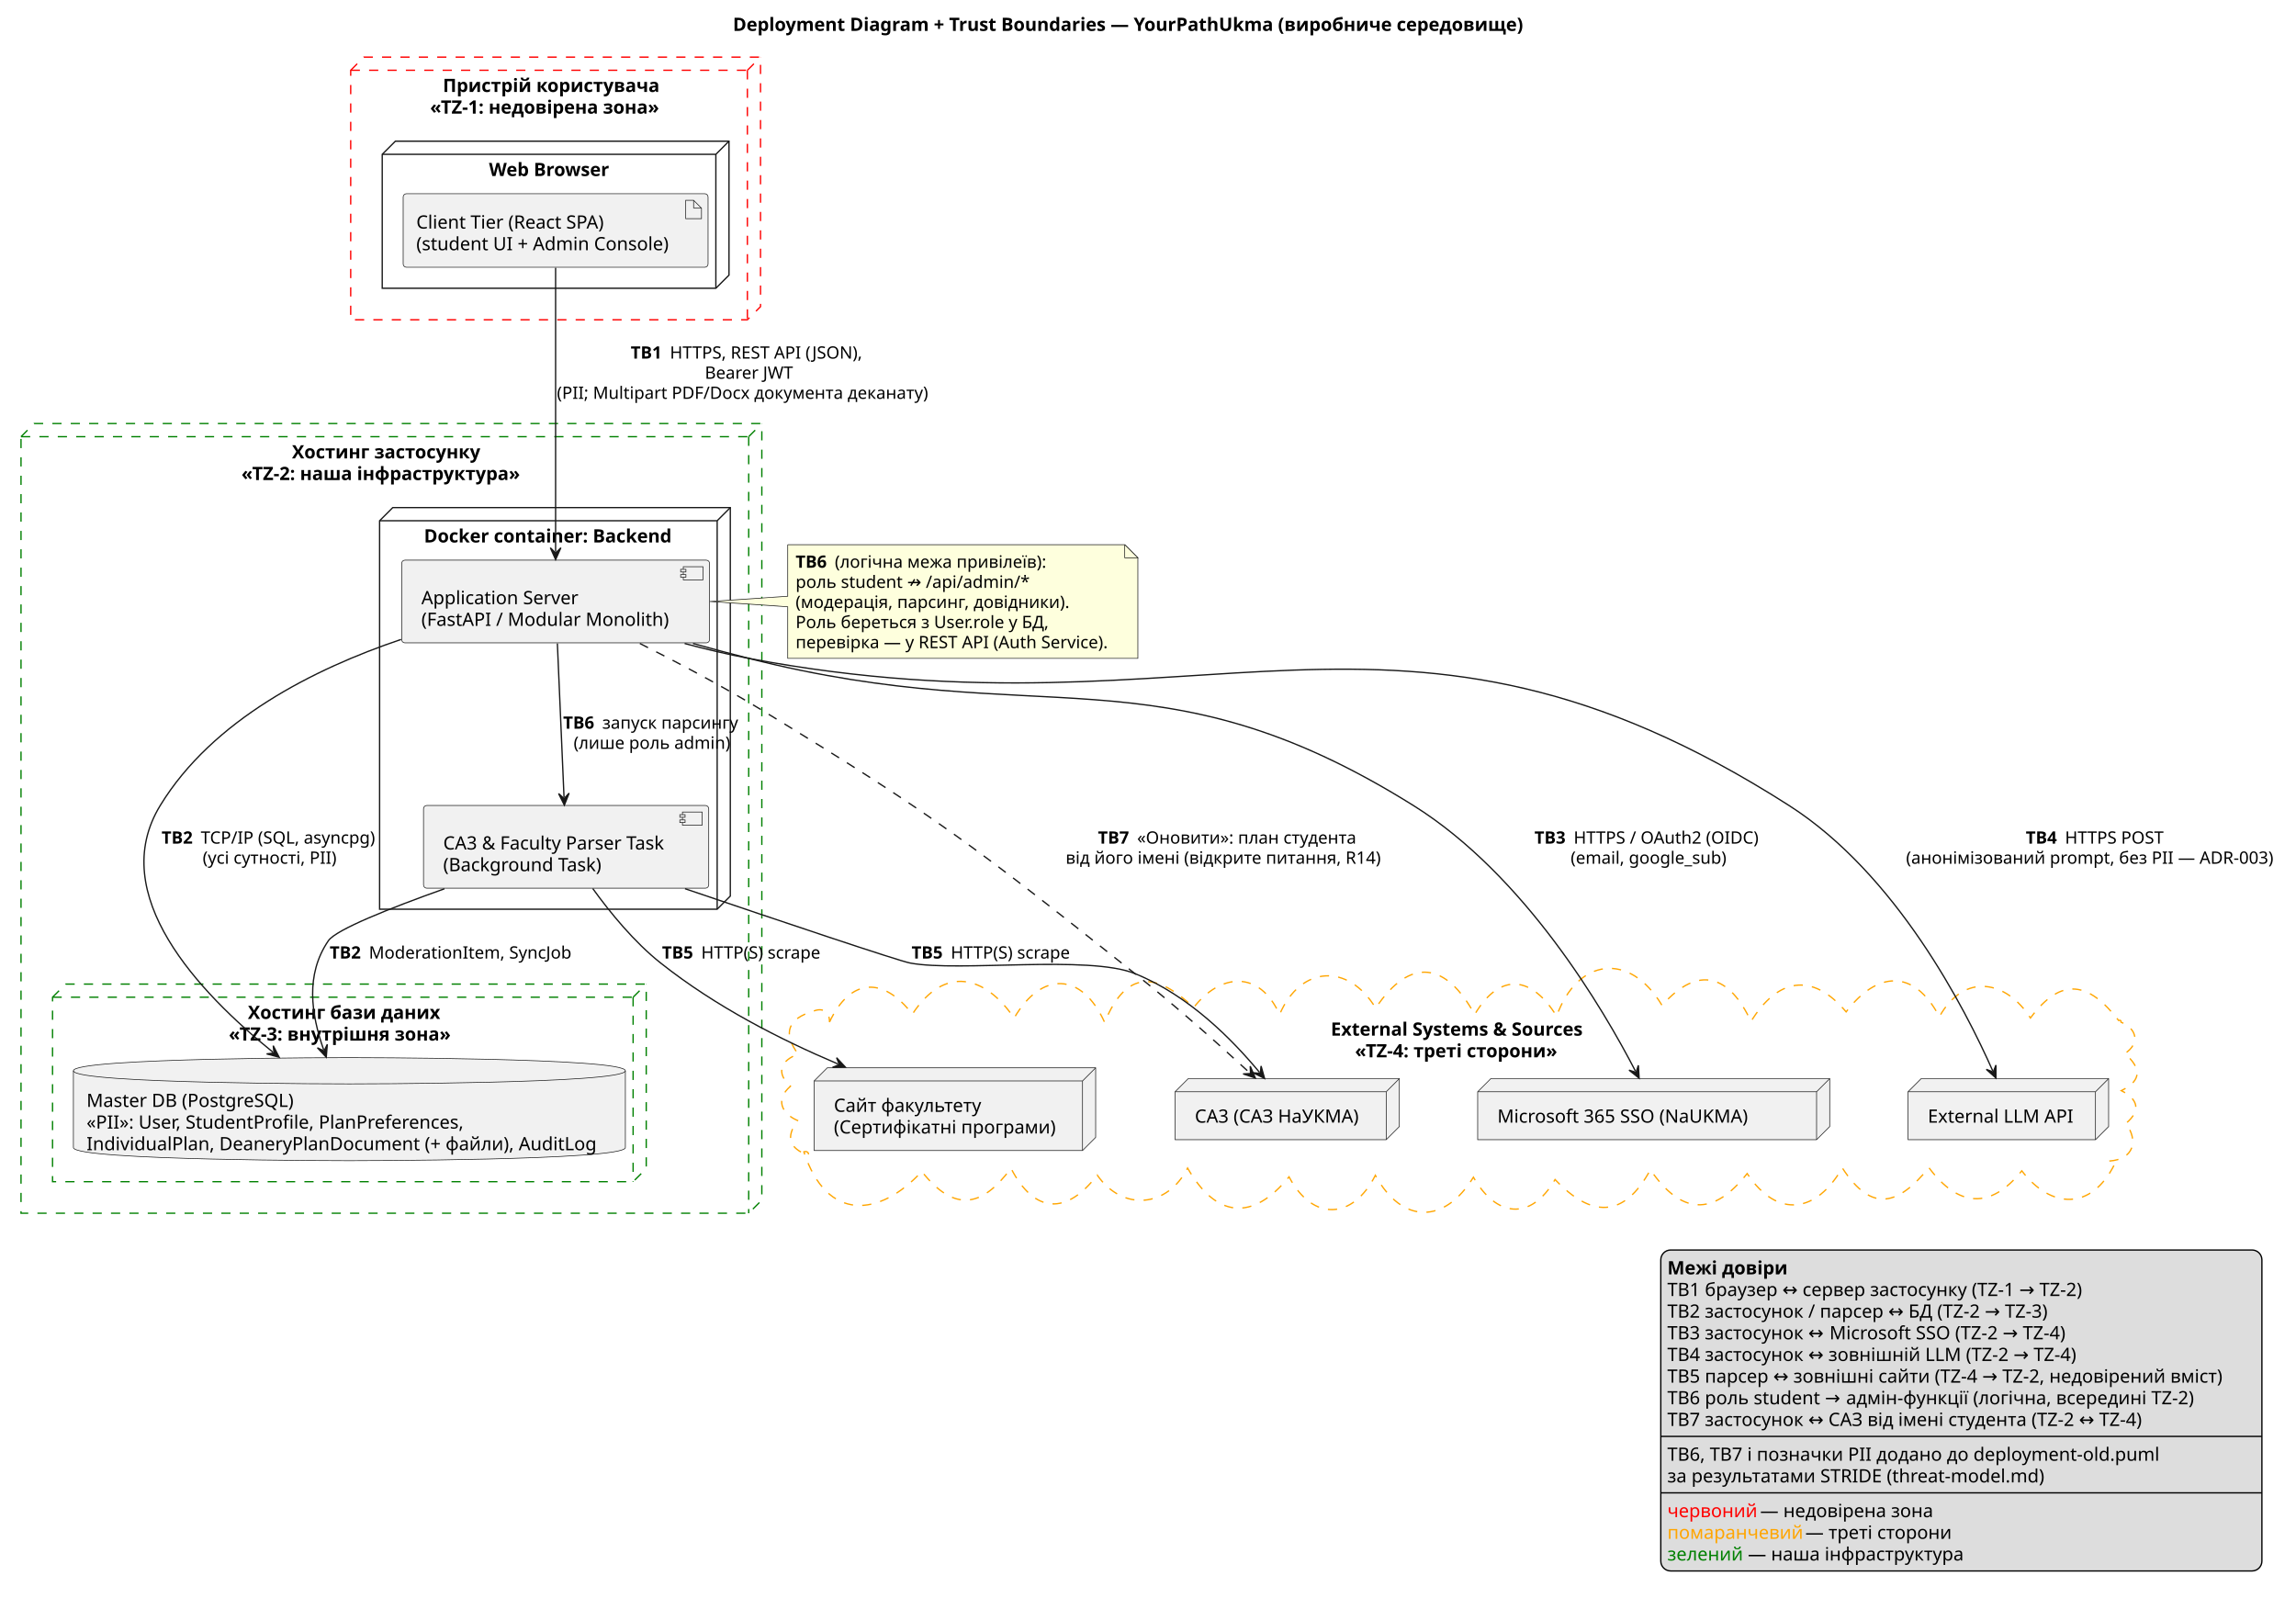
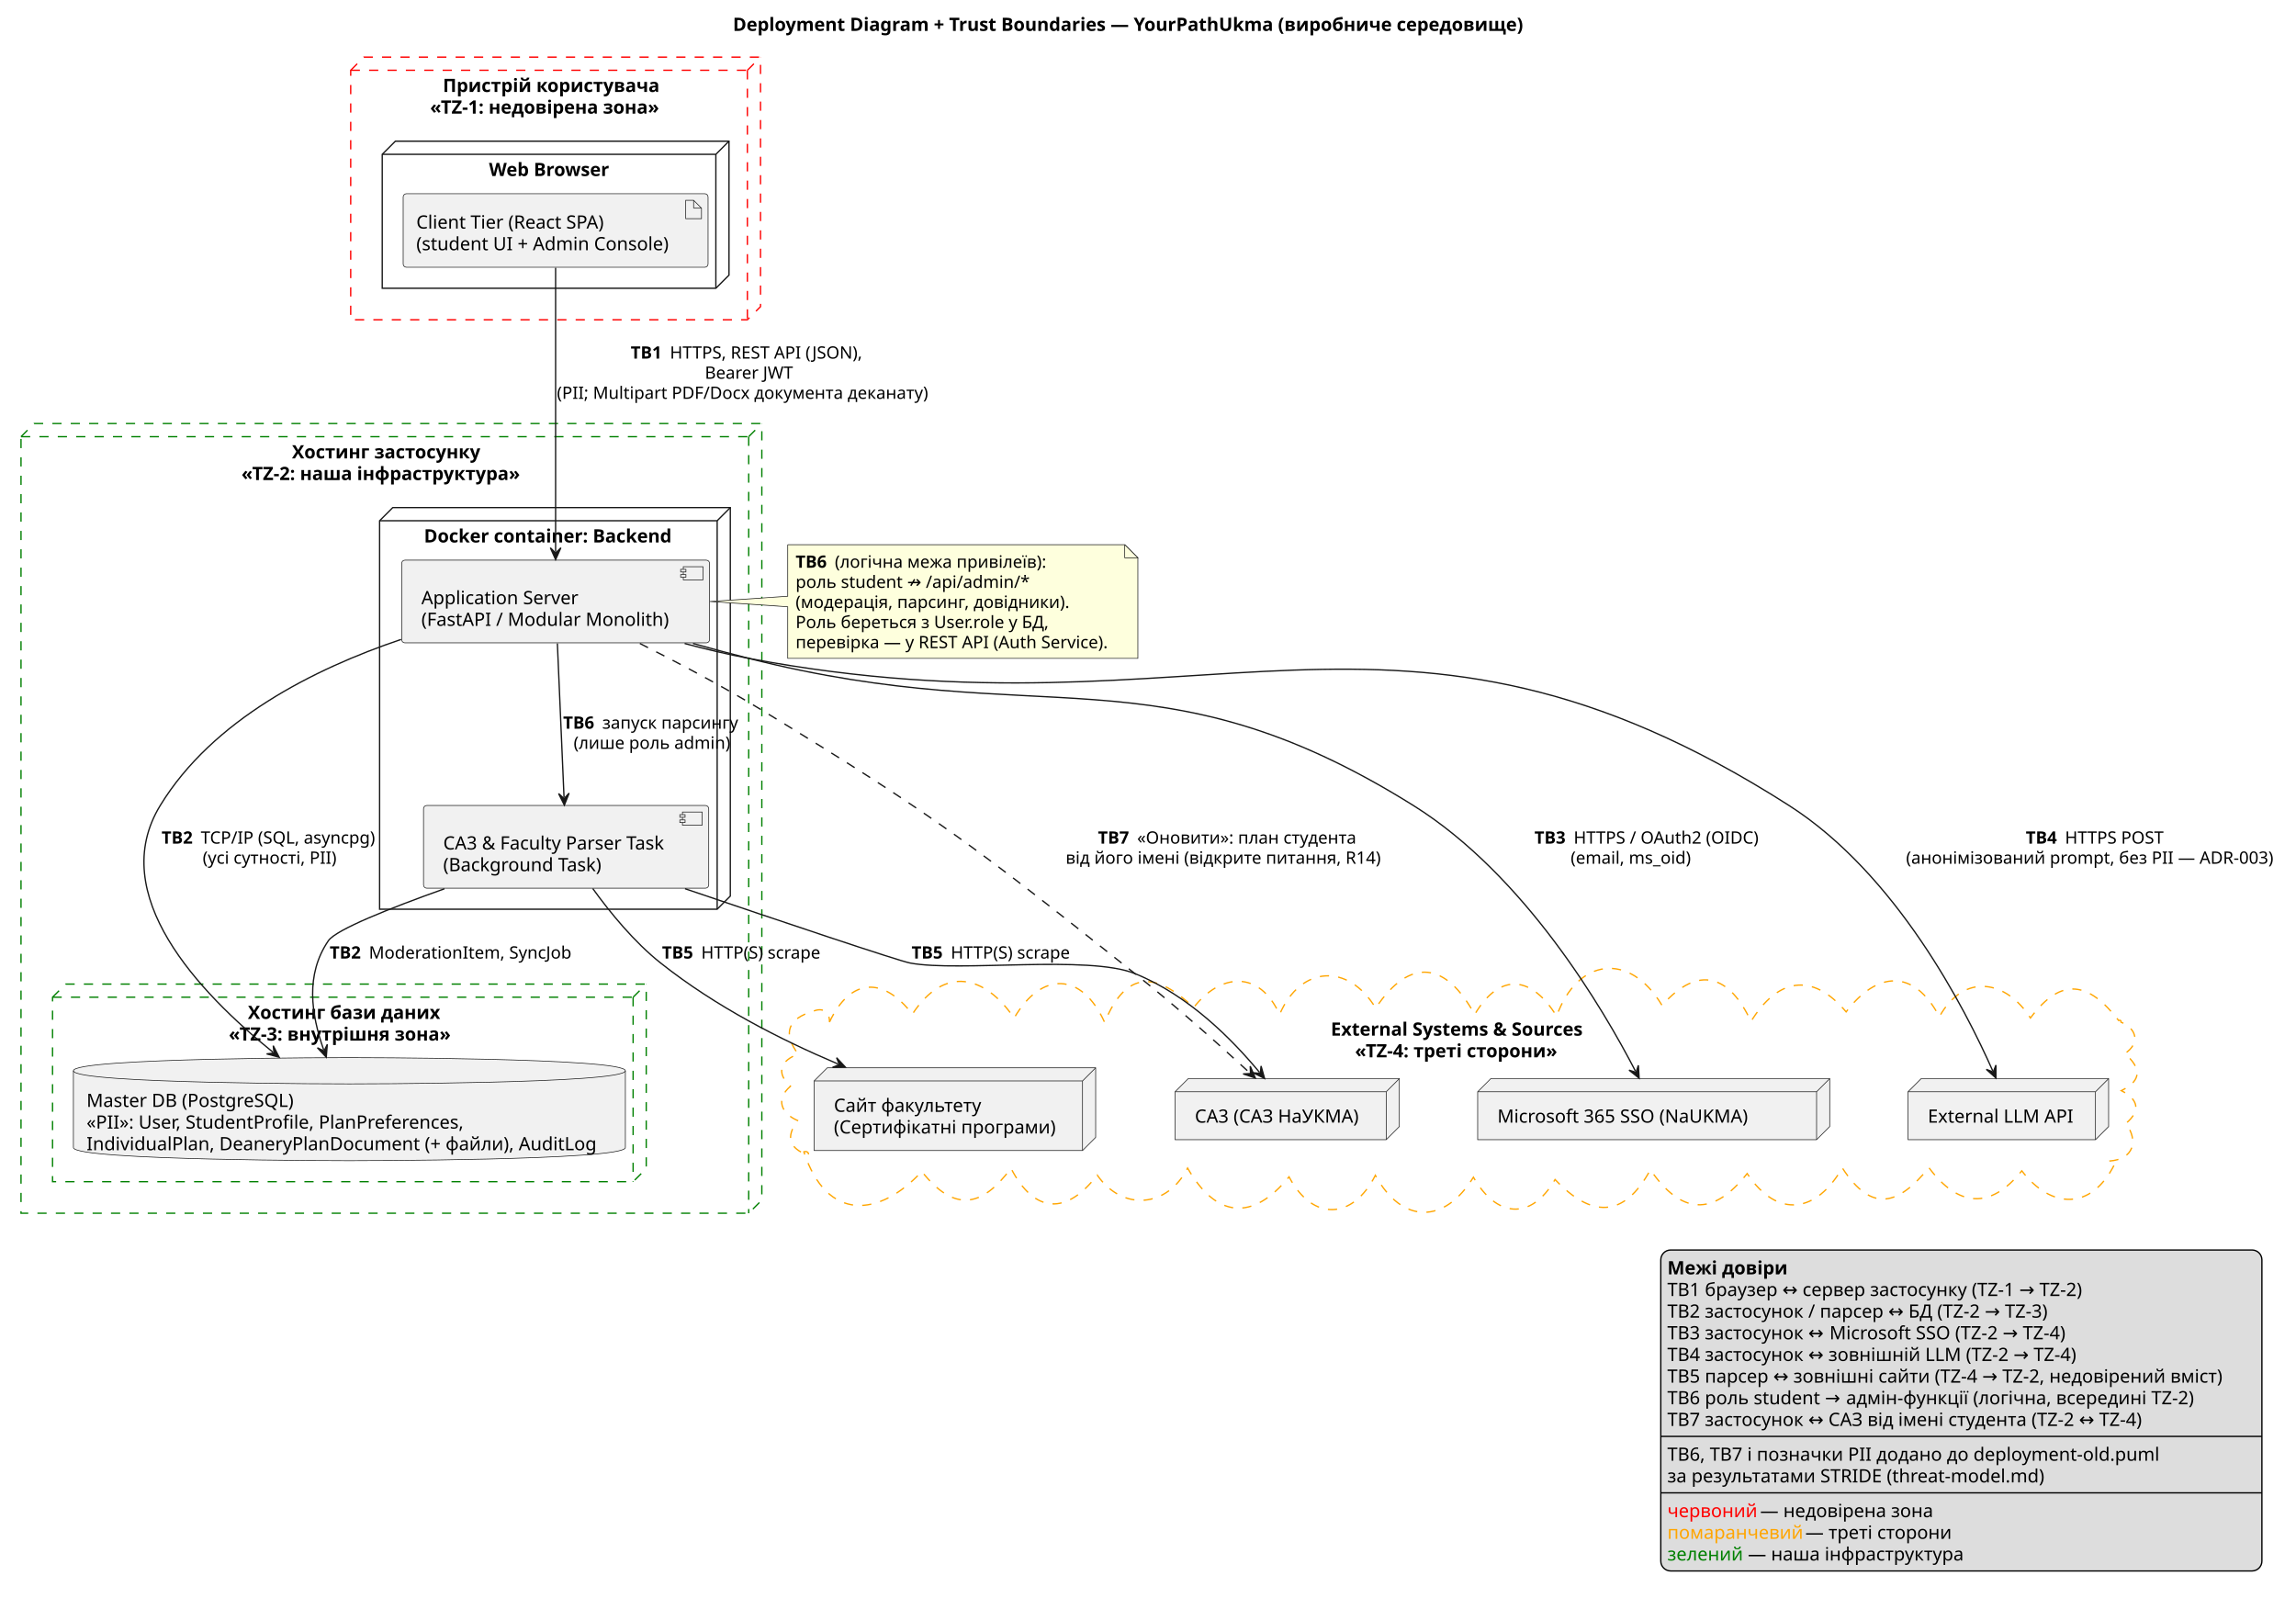
<svg xmlns="http://www.w3.org/2000/svg" contentStyleType="text/css" height="1216px" preserveAspectRatio="none" style="width:1748px;height:1216px;background:#FFFFFF;" version="1.1" viewBox="0 0 1748 1216" width="1748px" zoomAndPan="magnify">
  <defs />
  <g>
    <text fill="#000000" font-family="sans-serif" font-size="14" font-weight="bold" lengthAdjust="spacing" textLength="618.112" x="557.964" y="23.535">Deployment Diagram + Trust Boundaries — YourPathUkma (виробниче середовище)</text>
    <g id="cluster_ClientZone">
      <polygon fill="none" points="267,53.488,277,43.488,579,43.488,579,233.458,569,243.458,267,243.458,267,53.488" style="stroke:#FF0000;stroke-width:1.0;stroke-dasharray:7.0,7.0;" />
      <line style="stroke:#FF0000;stroke-width:1.0;stroke-dasharray:7.0,7.0;" x1="569" x2="579" y1="53.488" y2="43.488" />
      <line style="stroke:#FF0000;stroke-width:1.0;stroke-dasharray:7.0,7.0;" x1="267" x2="569" y1="53.488" y2="53.488" />
      <line style="stroke:#FF0000;stroke-width:1.0;stroke-dasharray:7.0,7.0;" x1="569" x2="569" y1="53.488" y2="243.458" />
      <text fill="#000000" font-family="sans-serif" font-size="14" font-weight="bold" lengthAdjust="spacing" textLength="163.693" x="337.153" y="70.023">Пристрій користувача</text>
      <text fill="#000000" font-family="sans-serif" font-size="14" font-weight="bold" lengthAdjust="spacing" textLength="183.155" x="327.422" y="86.512">«TZ-1: недовірена зона»</text>
    </g>
    <g id="cluster_Browser">
      <polygon fill="none" points="291,117.488,301,107.488,555,107.488,555,209.458,545,219.458,291,219.458,291,117.488" style="stroke:#181818;stroke-width:1.0;" />
      <line style="stroke:#181818;stroke-width:1.0;" x1="545" x2="555" y1="117.488" y2="107.488" />
      <line style="stroke:#181818;stroke-width:1.0;" x1="291" x2="545" y1="117.488" y2="117.488" />
      <line style="stroke:#181818;stroke-width:1.0;" x1="545" x2="545" y1="117.488" y2="219.458" />
      <text fill="#000000" font-family="sans-serif" font-size="14" font-weight="bold" lengthAdjust="spacing" textLength="93.434" x="372.283" y="134.023">Web Browser</text>
    </g>
    <g id="cluster_Host">
      <polygon fill="none" points="16,332.458,26,322.458,580,322.458,580,913.668,570,923.668,16,923.668,16,332.458" style="stroke:#008000;stroke-width:1.0;stroke-dasharray:7.0,7.0;" />
      <line style="stroke:#008000;stroke-width:1.0;stroke-dasharray:7.0,7.0;" x1="570" x2="580" y1="332.458" y2="322.458" />
      <line style="stroke:#008000;stroke-width:1.0;stroke-dasharray:7.0,7.0;" x1="16" x2="570" y1="332.458" y2="332.458" />
      <line style="stroke:#008000;stroke-width:1.0;stroke-dasharray:7.0,7.0;" x1="570" x2="570" y1="332.458" y2="923.668" />
      <text fill="#000000" font-family="sans-serif" font-size="14" font-weight="bold" lengthAdjust="spacing" textLength="143.398" x="222.301" y="348.993">Хостинг застосунку</text>
      <text fill="#000000" font-family="sans-serif" font-size="14" font-weight="bold" lengthAdjust="spacing" textLength="220.391" x="183.805" y="365.482">«TZ-2: наша інфраструктура»</text>
    </g>
    <g id="cluster_BackendNode">
      <polygon fill="none" points="289,396.458,299,386.458,556,386.458,556,682.208,546,692.208,289,692.208,289,396.458" style="stroke:#181818;stroke-width:1.0;" />
      <line style="stroke:#181818;stroke-width:1.0;" x1="546" x2="556" y1="396.458" y2="386.458" />
      <line style="stroke:#181818;stroke-width:1.0;" x1="289" x2="546" y1="396.458" y2="396.458" />
      <line style="stroke:#181818;stroke-width:1.0;" x1="546" x2="546" y1="396.458" y2="692.208" />
      <text fill="#000000" font-family="sans-serif" font-size="14" font-weight="bold" lengthAdjust="spacing" textLength="191.447" x="322.776" y="412.993">Docker container: Backend</text>
    </g>
    <g id="cluster_DBNode">
      <polygon fill="none" points="40,759.208,50,749.208,492,749.208,492,889.668,482,899.668,40,899.668,40,759.208" style="stroke:#008000;stroke-width:1.0;stroke-dasharray:7.0,7.0;" />
      <line style="stroke:#008000;stroke-width:1.0;stroke-dasharray:7.0,7.0;" x1="482" x2="492" y1="759.208" y2="749.208" />
      <line style="stroke:#008000;stroke-width:1.0;stroke-dasharray:7.0,7.0;" x1="40" x2="482" y1="759.208" y2="759.208" />
      <line style="stroke:#008000;stroke-width:1.0;stroke-dasharray:7.0,7.0;" x1="482" x2="482" y1="759.208" y2="899.668" />
      <text fill="#000000" font-family="sans-serif" font-size="14" font-weight="bold" lengthAdjust="spacing" textLength="146.569" x="188.715" y="775.743">Хостинг бази даних</text>
      <text fill="#000000" font-family="sans-serif" font-size="14" font-weight="bold" lengthAdjust="spacing" textLength="175.649" x="174.175" y="792.232">«TZ-3: внутрішня зона»</text>
    </g>
    <g id="cluster_Ext">
      <path d="M631.508,778.154 C647.469,744.197 672.659,743.429 694.587,772.15 C719.274,734.399 750.061,742.721 772.073,775.106 C792.904,739.212 823.694,739.944 840.996,778.378 C857.772,737.545 880.755,740.535 908.786,767.049 C929.012,741.068 958.871,738.086 974.167,772.395 C990.168,734.999 1026.54,732.966 1047.342,767.513 C1073.887,727.687 1101.268,733.069 1122.694,772.387 C1142.467,739.168 1166.591,743.607 1185.09,773.644 C1200.913,729.308 1240.813,724.189 1265.353,765.473 C1293.379,733.726 1317.041,742.925 1333.071,777.687 C1352.963,745.313 1379.205,739.237 1405.51,770.371 C1428.661,739.806 1456.87,736.759 1476.489,774.065 C1495.542,739.899 1527.662,746.504 1545.826,775.048 C1569.846,742.653 1590.711,748.16 1613,776.948 C1614.102,776.471 1614.952,776.889 1614.766,778.212 C1626.825,782.995 1629.559,794.409 1617.679,802.11 C1629.828,812.72 1631.336,822.465 1614.973,830.342 C1627.595,836.64 1630.379,845.51 1618.499,855.273 C1628.392,868.832 1624.212,882.628 1606,883.928 C1608.345,882.439 1609.852,884.077 1609.903,886.325 C1592.208,921.798 1561.561,920.559 1539.239,891.384 C1515.145,921.373 1490.612,918.708 1468.543,888.986 C1445.703,916.799 1425.517,924.593 1402.553,889.116 C1383.386,922.967 1353.457,928.664 1330.153,893.453 C1304.089,926.585 1279.909,924.66 1256.478,890.567 C1236.099,928.259 1211.103,926.724 1183.916,898.006 C1165.093,930.282 1138.793,926.306 1121.747,896.234 C1099.873,931.951 1067.554,932.26 1047.094,894.792 C1030.187,928.448 999.499,930.37 981.379,895.963 C953.476,930.247 925.802,927.165 904.138,889.287 C889.026,919.167 854.972,922.765 835.346,894.641 C812.177,924.977 787.661,924.412 769.674,889.431 C747.353,919.696 726.312,922.875 701.776,891.886 C669.493,926.833 629.523,930.568 612,876.928 C613.997,876.241 616.012,877.153 615.439,879.679 C600.748,874.057 597.981,866.085 607.182,853.054 C595.125,847.943 589.977,837.052 601.806,827.01 C590.103,816.63 594.828,807.014 607.706,802.567 C595.473,786.327 600.17,775.433 619,769.948 C626.131,766.824 631.738,770.059 631.508,778.154 " fill="none" style="stroke:#FFA500;stroke-width:1.0;stroke-dasharray:7.0,7.0;" />
      <text fill="#000000" font-family="sans-serif" font-size="14" font-weight="bold" lengthAdjust="spacing" textLength="198.68" x="1013.16" y="788.483">External Systems &amp; Sources</text>
      <text fill="#000000" font-family="sans-serif" font-size="14" font-weight="bold" lengthAdjust="spacing" textLength="161.855" x="1031.573" y="804.972">«TZ-4: треті сторони»</text>
    </g>
    <g id="elem_SPA">
      <rect fill="#F1F1F1" height="55.977" rx="2.5" ry="2.5" style="stroke:#181818;stroke-width:0.5;" width="232.118" x="306.94" y="147.488" />
      <polygon fill="#F1F1F1" points="522.058,152.488,522.058,166.488,534.058,166.488,534.058,158.488,528.058,152.488,522.058,152.488" style="stroke:#181818;stroke-width:0.5;" />
      <line style="stroke:#181818;stroke-width:0.5;" x1="528.058" x2="528.058" y1="152.488" y2="158.488" />
      <line style="stroke:#181818;stroke-width:0.5;" x1="534.058" x2="528.058" y1="158.488" y2="158.488" />
      <text fill="#000000" font-family="sans-serif" font-size="14" lengthAdjust="spacing" textLength="150.056" x="316.94" y="174.023">Client Tier (React SPA)</text>
      <text fill="#000000" font-family="sans-serif" font-size="14" lengthAdjust="spacing" textLength="202.118" x="316.94" y="190.512">(student UI + Admin Console)</text>
    </g>
    <g id="elem_App">
      <rect fill="#F1F1F1" height="62.977" rx="2.5" ry="2.5" style="stroke:#181818;stroke-width:0.5;" width="234.407" x="305.8" y="426.458" />
      <rect fill="#F1F1F1" height="10" style="stroke:#181818;stroke-width:0.5;" width="15" x="520.207" y="431.458" />
      <rect fill="#F1F1F1" height="2" style="stroke:#181818;stroke-width:0.5;" width="4" x="518.207" y="433.458" />
      <rect fill="#F1F1F1" height="2" style="stroke:#181818;stroke-width:0.5;" width="4" x="518.207" y="437.458" />
      <text fill="#000000" font-family="sans-serif" font-size="14" lengthAdjust="spacing" textLength="123.122" x="320.8" y="459.993">Application Server</text>
      <text fill="#000000" font-family="sans-serif" font-size="14" lengthAdjust="spacing" textLength="194.407" x="320.8" y="476.482">(FastAPI / Modular Monolith)</text>
    </g>
    <g id="elem_Parser">
      <rect fill="#F1F1F1" height="62.977" rx="2.5" ry="2.5" style="stroke:#181818;stroke-width:0.5;" width="217.14" x="322.43" y="613.228" />
      <rect fill="#F1F1F1" height="10" style="stroke:#181818;stroke-width:0.5;" width="15" x="519.57" y="618.228" />
      <rect fill="#F1F1F1" height="2" style="stroke:#181818;stroke-width:0.5;" width="4" x="517.57" y="620.228" />
      <rect fill="#F1F1F1" height="2" style="stroke:#181818;stroke-width:0.5;" width="4" x="517.57" y="624.228" />
      <text fill="#000000" font-family="sans-serif" font-size="14" lengthAdjust="spacing" textLength="177.14" x="337.43" y="646.763">CA3 &amp; Faculty Parser Task</text>
      <text fill="#000000" font-family="sans-serif" font-size="14" lengthAdjust="spacing" textLength="125.822" x="337.43" y="663.252">(Background Task)</text>
    </g>
    <g id="elem_DB">
      <path d="M55.88,815.208 C55.88,805.208 265.995,805.208 265.995,805.208 C265.995,805.208 476.111,805.208 476.111,815.208 L476.111,873.673 C476.111,883.673 265.995,883.673 265.995,883.673 C265.995,883.673 55.88,883.673 55.88,873.673 L55.88,815.208 " fill="#F1F1F1" style="stroke:#181818;stroke-width:0.5;" />
      <path d="M55.88,815.208 C55.88,825.208 265.995,825.208 265.995,825.208 C265.995,825.208 476.111,825.208 476.111,815.208 " fill="none" style="stroke:#181818;stroke-width:0.5;" />
      <text fill="#000000" font-family="sans-serif" font-size="14" lengthAdjust="spacing" textLength="159.045" x="65.88" y="842.743">Master DB (PostgreSQL)</text>
      <text fill="#000000" font-family="sans-serif" font-size="14" lengthAdjust="spacing" textLength="293.699" x="65.88" y="859.232">«PII»: User, StudentProfile, PlanPreferences,</text>
      <text fill="#000000" font-family="sans-serif" font-size="14" lengthAdjust="spacing" textLength="400.231" x="65.88" y="875.72">IndividualPlan, DeaneryPlanDocument (+ файли), AuditLog</text>
    </g>
    <g id="elem_Google">
      <polygon fill="#F1F1F1" points="1124.99,831.188,1134.99,821.188,1393.003,821.188,1393.003,857.677,1383.003,867.677,1124.99,867.677,1124.99,831.188" style="stroke:#181818;stroke-width:0.5;" />
      <line style="stroke:#181818;stroke-width:0.5;" x1="1383.003" x2="1393.003" y1="831.188" y2="821.188" />
      <line style="stroke:#181818;stroke-width:0.5;" x1="1124.99" x2="1383.003" y1="831.188" y2="831.188" />
      <line style="stroke:#181818;stroke-width:0.5;" x1="1383.003" x2="1383.003" y1="831.188" y2="867.677" />
      <text fill="#000000" font-family="sans-serif" font-size="14" lengthAdjust="spacing" textLength="228.013" x="1139.99" y="854.723">Microsoft 365 SSO (NaUKMA)</text>
    </g>
    <g id="elem_LLM">
      <polygon fill="#F1F1F1" points="1452.66,831.188,1462.66,821.188,1605.344,821.188,1605.344,857.677,1595.344,867.677,1452.66,867.677,1452.66,831.188" style="stroke:#181818;stroke-width:0.5;" />
      <line style="stroke:#181818;stroke-width:0.5;" x1="1595.344" x2="1605.344" y1="831.188" y2="821.188" />
      <line style="stroke:#181818;stroke-width:0.5;" x1="1452.66" x2="1595.344" y1="831.188" y2="831.188" />
      <line style="stroke:#181818;stroke-width:0.5;" x1="1595.344" x2="1595.344" y1="831.188" y2="867.677" />
      <text fill="#000000" font-family="sans-serif" font-size="14" lengthAdjust="spacing" textLength="112.684" x="1467.66" y="854.723">External LLM API</text>
    </g>
    <g id="elem_CA3">
      <polygon fill="#F1F1F1" points="894.64,831.188,904.64,821.188,1065.364,821.188,1065.364,857.677,1055.364,867.677,894.64,867.677,894.64,831.188" style="stroke:#181818;stroke-width:0.5;" />
      <line style="stroke:#181818;stroke-width:0.5;" x1="1055.364" x2="1065.364" y1="831.188" y2="821.188" />
      <line style="stroke:#181818;stroke-width:0.5;" x1="894.64" x2="1055.364" y1="831.188" y2="831.188" />
      <line style="stroke:#181818;stroke-width:0.5;" x1="1055.364" x2="1055.364" y1="831.188" y2="867.677" />
      <text fill="#000000" font-family="sans-serif" font-size="14" lengthAdjust="spacing" textLength="130.724" x="909.64" y="854.723">CA3 (САЗ НаУКМА)</text>
    </g>
    <g id="elem_Faculty">
      <polygon fill="#F1F1F1" points="619.84,822.948,629.84,812.948,834.156,812.948,834.156,865.925,824.156,875.925,619.84,875.925,619.84,822.948" style="stroke:#181818;stroke-width:0.5;" />
      <line style="stroke:#181818;stroke-width:0.5;" x1="824.156" x2="834.156" y1="822.948" y2="812.948" />
      <line style="stroke:#181818;stroke-width:0.5;" x1="619.84" x2="824.156" y1="822.948" y2="822.948" />
      <line style="stroke:#181818;stroke-width:0.5;" x1="824.156" x2="824.156" y1="822.948" y2="875.925" />
      <text fill="#000000" font-family="sans-serif" font-size="14" lengthAdjust="spacing" textLength="115.801" x="634.84" y="846.483">Сайт факультету</text>
      <text fill="#000000" font-family="sans-serif" font-size="14" lengthAdjust="spacing" textLength="174.316" x="634.84" y="862.972">(Сертифікатні програми)</text>
    </g>
    <g id="elem_GMN16">
      <path d="M599.72,414.678 L599.72,453.948 L540.46,457.948 L599.72,461.948 L599.72,501.231 A0,0 0 0 0 599.72,501.231 L866.285,501.231 A0,0 0 0 0 866.285,501.231 L866.285,424.678 L856.285,414.678 L599.72,414.678 A0,0 0 0 0 599.72,414.678 " fill="#FEFFDD" style="stroke:#181818;stroke-width:0.5;" />
      <path d="M856.285,414.678 L856.285,424.678 L866.285,424.678 L856.285,414.678 " fill="#FEFFDD" style="stroke:#181818;stroke-width:0.5;" />
      <text fill="#000000" font-family="sans-serif" font-size="13" font-weight="bold" lengthAdjust="spacing" textLength="25.733" x="605.72" y="432.247">TB6</text>
      <text fill="#000000" font-family="sans-serif" font-size="13" lengthAdjust="spacing" textLength="162.564" x="635.567" y="432.247">(логічна межа привілеїв):</text>
      <text fill="#000000" font-family="sans-serif" font-size="13" lengthAdjust="spacing" textLength="183.542" x="605.72" y="447.557">роль student ↛ /api/admin/*</text>
      <text fill="#000000" font-family="sans-serif" font-size="13" lengthAdjust="spacing" textLength="217.522" x="605.72" y="462.868">(модерація, парсинг, довідники).</text>
      <text fill="#000000" font-family="sans-serif" font-size="13" lengthAdjust="spacing" textLength="198.06" x="605.72" y="478.178">Роль береться з User.role у БД,</text>
      <text fill="#000000" font-family="sans-serif" font-size="13" lengthAdjust="spacing" textLength="245.565" x="605.72" y="493.489">перевірка — у REST API (Auth Service).</text>
    </g>
    <g id="link_SPA_App">
      <path d="M423,203.878 C423,256.398 423,364.888 423,420.038 " fill="none" id="SPA-to-App" style="stroke:#181818;stroke-width:1.0;" />
      <polygon fill="#181818" points="423,426.038,427,417.038,423,421.038,419,417.038,423,426.038" style="stroke:#181818;stroke-width:1.0;" />
      <text fill="#000000" font-family="sans-serif" font-size="13" font-weight="bold" lengthAdjust="spacing" textLength="25.733" x="480.164" y="273.027">TB1</text>
      <text fill="#000000" font-family="sans-serif" font-size="13" lengthAdjust="spacing" textLength="150.338" x="510.011" y="273.027">HTTPS, REST API (JSON),</text>
      <text fill="#000000" font-family="sans-serif" font-size="13" lengthAdjust="spacing" textLength="67.279" x="536.617" y="288.337">Bearer JWT</text>
      <text fill="#000000" font-family="sans-serif" font-size="13" lengthAdjust="spacing" textLength="292.513" x="424" y="303.648">(PII; Multipart PDF/Docx документа деканату)</text>
    </g>
    <g id="link_App_DB">
      <path d="M305.34,486.818 C239.1,509.178 161.88,547.968 122,613.228 C80.58,681.008 151.403,755.528 207.843,801.118 " fill="none" id="App-to-DB" style="stroke:#181818;stroke-width:1.0;" />
      <polygon fill="#181818" points="212.51,804.888,208.022,796.121,208.62,801.746,202.995,802.345,212.51,804.888" style="stroke:#181818;stroke-width:1.0;" />
      <text fill="#000000" font-family="sans-serif" font-size="13" font-weight="bold" lengthAdjust="spacing" textLength="25.733" x="123" y="642.287">TB2</text>
      <text fill="#000000" font-family="sans-serif" font-size="13" lengthAdjust="spacing" textLength="138.588" x="152.847" y="642.287">TCP/IP (SQL, asyncpg)</text>
      <text fill="#000000" font-family="sans-serif" font-size="13" lengthAdjust="spacing" textLength="105.841" x="154.297" y="657.597">(усі сутності, PII)</text>
    </g>
    <g id="link_App_Google">
      <path d="M527.58,489.888 C541.8,493.838 556.23,497.728 570,501.228 C793.23,557.978 880.67,491.168 1076,613.228 C1161.3,666.528 1220.93,768.79 1245.15,815.551 " fill="none" id="App-to-Google" style="stroke:#181818;stroke-width:1.0;" />
      <polygon fill="#181818" points="1247.91,820.878,1247.322,811.047,1245.61,816.438,1240.219,814.726,1247.91,820.878" style="stroke:#181818;stroke-width:1.0;" />
      <text fill="#000000" font-family="sans-serif" font-size="13" font-weight="bold" lengthAdjust="spacing" textLength="25.733" x="1168.21" y="642.287">TB3</text>
      <text fill="#000000" font-family="sans-serif" font-size="13" lengthAdjust="spacing" textLength="148.656" x="1198.057" y="642.287">HTTPS / OAuth2 (OIDC)</text>
-       <text fill="#000000" font-family="sans-serif" font-size="13" lengthAdjust="spacing" textLength="123.316" x="1195.803" y="657.597">(email, google_sub)</text>
+       <text fill="#000000" font-family="sans-serif" font-size="13" lengthAdjust="spacing" textLength="95.968" x="1195.803" y="657.597">(email, ms_oid)</text>
    </g>
    <g id="link_App_LLM">
      <path d="M521.23,489.928 C537.41,494.238 554.08,498.218 570,501.228 C919.32,567.258 1062.46,421.768 1362,613.228 C1443.96,665.608 1496.237,768.214 1517.107,815.254 " fill="none" id="App-to-LLM" style="stroke:#181818;stroke-width:1.0;" />
      <polygon fill="#181818" points="1519.54,820.738,1519.546,810.889,1517.512,816.168,1512.234,814.134,1519.54,820.738" style="stroke:#181818;stroke-width:1.0;" />
      <text fill="#000000" font-family="sans-serif" font-size="13" font-weight="bold" lengthAdjust="spacing" textLength="25.733" x="1542.267" y="642.287">TB4</text>
      <text fill="#000000" font-family="sans-serif" font-size="13" lengthAdjust="spacing" textLength="76.8" x="1572.114" y="642.287">HTTPS POST</text>
      <text fill="#000000" font-family="sans-serif" font-size="13" lengthAdjust="spacing" textLength="288.901" x="1451.14" y="657.597">(анонімізований prompt, без PII — ADR-003)</text>
    </g>
    <g id="link_App_Parser">
      <path d="M424.34,489.878 C425.82,524.088 427.93,572.874 429.41,607.004 " fill="none" id="App-to-Parser" style="stroke:#181818;stroke-width:1.0;" />
      <polygon fill="#181818" points="429.67,612.998,433.276,603.833,429.453,608.003,425.284,604.18,429.67,612.998" style="stroke:#181818;stroke-width:1.0;" />
      <text fill="#000000" font-family="sans-serif" font-size="13" font-weight="bold" lengthAdjust="spacing" textLength="25.733" x="428.72" y="554.797">TB6</text>
      <text fill="#000000" font-family="sans-serif" font-size="13" lengthAdjust="spacing" textLength="106.425" x="458.567" y="554.797">запуск парсингу</text>
      <text fill="#000000" font-family="sans-serif" font-size="13" lengthAdjust="spacing" textLength="120.294" x="436.709" y="570.107">(лише роль admin)</text>
    </g>
    <g id="link_Parser_CA3">
      <path d="M521.51,676.598 C593.66,701.098 684.06,731.538 693,733.208 C730.4,740.178 828.74,726.928 864,741.208 C905.55,758.018 938.424,791.784 958.924,816.444 " fill="none" id="Parser-to-CA3" style="stroke:#181818;stroke-width:1.0;" />
      <polygon fill="#181818" points="962.76,821.058,960.083,811.58,959.564,817.213,953.931,816.694,962.76,821.058" style="stroke:#181818;stroke-width:1.0;" />
      <text fill="#000000" font-family="sans-serif" font-size="13" font-weight="bold" lengthAdjust="spacing" textLength="25.733" x="694" y="729.777">TB5</text>
      <text fill="#000000" font-family="sans-serif" font-size="13" lengthAdjust="spacing" textLength="93.958" x="723.847" y="729.777">HTTP(S) scrape</text>
    </g>
    <g id="link_Parser_Faculty">
      <path d="M451.28,676.478 C464.42,694.668 482.8,717.208 503,733.208 C545.22,766.638 593.698,791.231 638.108,810.111 " fill="none" id="Parser-to-Faculty" style="stroke:#181818;stroke-width:1.0;" />
      <polygon fill="#181818" points="643.63,812.458,636.912,805.256,639.029,810.502,633.782,812.618,643.63,812.458" style="stroke:#181818;stroke-width:1.0;" />
      <text fill="#000000" font-family="sans-serif" font-size="13" font-weight="bold" lengthAdjust="spacing" textLength="25.733" x="504" y="729.777">TB5</text>
      <text fill="#000000" font-family="sans-serif" font-size="13" lengthAdjust="spacing" textLength="93.958" x="533.847" y="729.777">HTTP(S) scrape</text>
    </g>
    <g id="link_Parser_DB">
      <path d="M338.4,676.638 C296.85,691.438 255.78,707.748 250,716.208 C232.35,742.028 236.902,772.167 246.402,799.217 " fill="none" id="Parser-to-DB" style="stroke:#181818;stroke-width:1.0;" />
      <polygon fill="#181818" points="248.39,804.878,249.182,795.061,246.733,800.161,241.634,797.712,248.39,804.878" style="stroke:#181818;stroke-width:1.0;" />
      <text fill="#000000" font-family="sans-serif" font-size="13" font-weight="bold" lengthAdjust="spacing" textLength="25.733" x="251" y="729.777">TB2</text>
      <text fill="#000000" font-family="sans-serif" font-size="13" lengthAdjust="spacing" textLength="156.724" x="280.847" y="729.777">ModerationItem, SyncJob</text>
    </g>
    <g id="link_App_CA3">
      <path d="M487.12,489.878 C516.27,504.558 550.89,522.878 581,541.228 C712.52,621.368 743.41,645.408 864,741.208 C896.79,767.248 928.277,795.453 951.327,816.683 " fill="none" id="App-to-CA3" style="stroke:#181818;stroke-width:1.0;stroke-dasharray:7.0,7.0;" />
      <polygon fill="#181818" points="955.74,820.748,951.83,811.709,952.062,817.361,946.41,817.593,955.74,820.748" style="stroke:#181818;stroke-width:1.0;" />
      <text fill="#000000" font-family="sans-serif" font-size="13" font-weight="bold" lengthAdjust="spacing" textLength="25.733" x="835.872" y="642.287">TB7</text>
      <text fill="#000000" font-family="sans-serif" font-size="13" lengthAdjust="spacing" textLength="170.587" x="865.718" y="642.287">«Оновити»: план студента</text>
      <text fill="#000000" font-family="sans-serif" font-size="13" lengthAdjust="spacing" textLength="249.577" x="811.3" y="657.597">від його імені (відкрите питання, R14)</text>
    </g>
    <rect fill="#DDDDDD" height="244.348" id="_legend" rx="7.5" ry="7.5" style="stroke:#000000;stroke-width:1.0;" width="457.637" x="1264.403" y="951.668" />
    <text fill="#000000" font-family="sans-serif" font-size="14" font-weight="bold" lengthAdjust="spacing" textLength="91.513" x="1269.403" y="970.203">Межі довіри</text>
    <text fill="#000000" font-family="sans-serif" font-size="14" lengthAdjust="spacing" textLength="340.614" x="1269.403" y="986.692">TB1 браузер ↔ сервер застосунку (TZ-1 → TZ-2)</text>
    <text fill="#000000" font-family="sans-serif" font-size="14" lengthAdjust="spacing" textLength="317.953" x="1269.403" y="1003.18">TB2 застосунок / парсер ↔ БД (TZ-2 → TZ-3)</text>
    <text fill="#000000" font-family="sans-serif" font-size="14" lengthAdjust="spacing" textLength="312.122" x="1269.403" y="1019.668">TB3 застосунок ↔ Microsoft SSO (TZ-2 → TZ-4)</text>
    <text fill="#000000" font-family="sans-serif" font-size="14" lengthAdjust="spacing" textLength="334.147" x="1269.403" y="1036.157">TB4 застосунок ↔ зовнішній LLM (TZ-2 → TZ-4)</text>
    <text fill="#000000" font-family="sans-serif" font-size="14" lengthAdjust="spacing" textLength="447.637" x="1269.403" y="1052.645">TB5 парсер ↔ зовнішні сайти (TZ-4 → TZ-2, недовірений вміст)</text>
    <text fill="#000000" font-family="sans-serif" font-size="14" lengthAdjust="spacing" textLength="424.819" x="1269.403" y="1069.133">TB6 роль student → адмін-функції (логічна, всередині TZ-2)</text>
    <text fill="#000000" font-family="sans-serif" font-size="14" lengthAdjust="spacing" textLength="390.701" x="1269.403" y="1085.621">TB7 застосунок ↔ САЗ від імені студента (TZ-2 ↔ TZ-4)</text>
    <line style="stroke:#000000;stroke-width:1.0;" x1="1264.403" x2="1722.041" y1="1093.574" y2="1093.574" />
    <text fill="#000000" font-family="sans-serif" font-size="14" lengthAdjust="spacing" textLength="390.681" x="1269.403" y="1112.11">TB6, TB7 і позначки PII додано до deployment-old.puml</text>
    <text fill="#000000" font-family="sans-serif" font-size="14" lengthAdjust="spacing" textLength="295.647" x="1269.403" y="1128.598">за результатами STRIDE (threat-model.md)</text>
    <line style="stroke:#000000;stroke-width:1.0;" x1="1264.403" x2="1722.041" y1="1136.551" y2="1136.551" />
    <text fill="#FF0000" font-family="sans-serif" font-size="14" lengthAdjust="spacing" textLength="66.206" x="1269.403" y="1155.086">червоний</text>
    <text fill="#000000" font-family="sans-serif" font-size="14" lengthAdjust="spacing" textLength="133.773" x="1340.039" y="1155.086">— недовірена зона</text>
    <text fill="#FFA500" font-family="sans-serif" font-size="14" lengthAdjust="spacing" textLength="100.605" x="1269.403" y="1171.574">помаранчевий</text>
    <text fill="#000000" font-family="sans-serif" font-size="14" lengthAdjust="spacing" textLength="114.994" x="1374.438" y="1171.574">— треті сторони</text>
    <text fill="#008000" font-family="sans-serif" font-size="14" lengthAdjust="spacing" textLength="56.861" x="1269.403" y="1188.063">зелений</text>
    <text fill="#000000" font-family="sans-serif" font-size="14" lengthAdjust="spacing" textLength="168.294" x="1330.694" y="1188.063">— наша інфраструктура</text>
  </g>
</svg>
